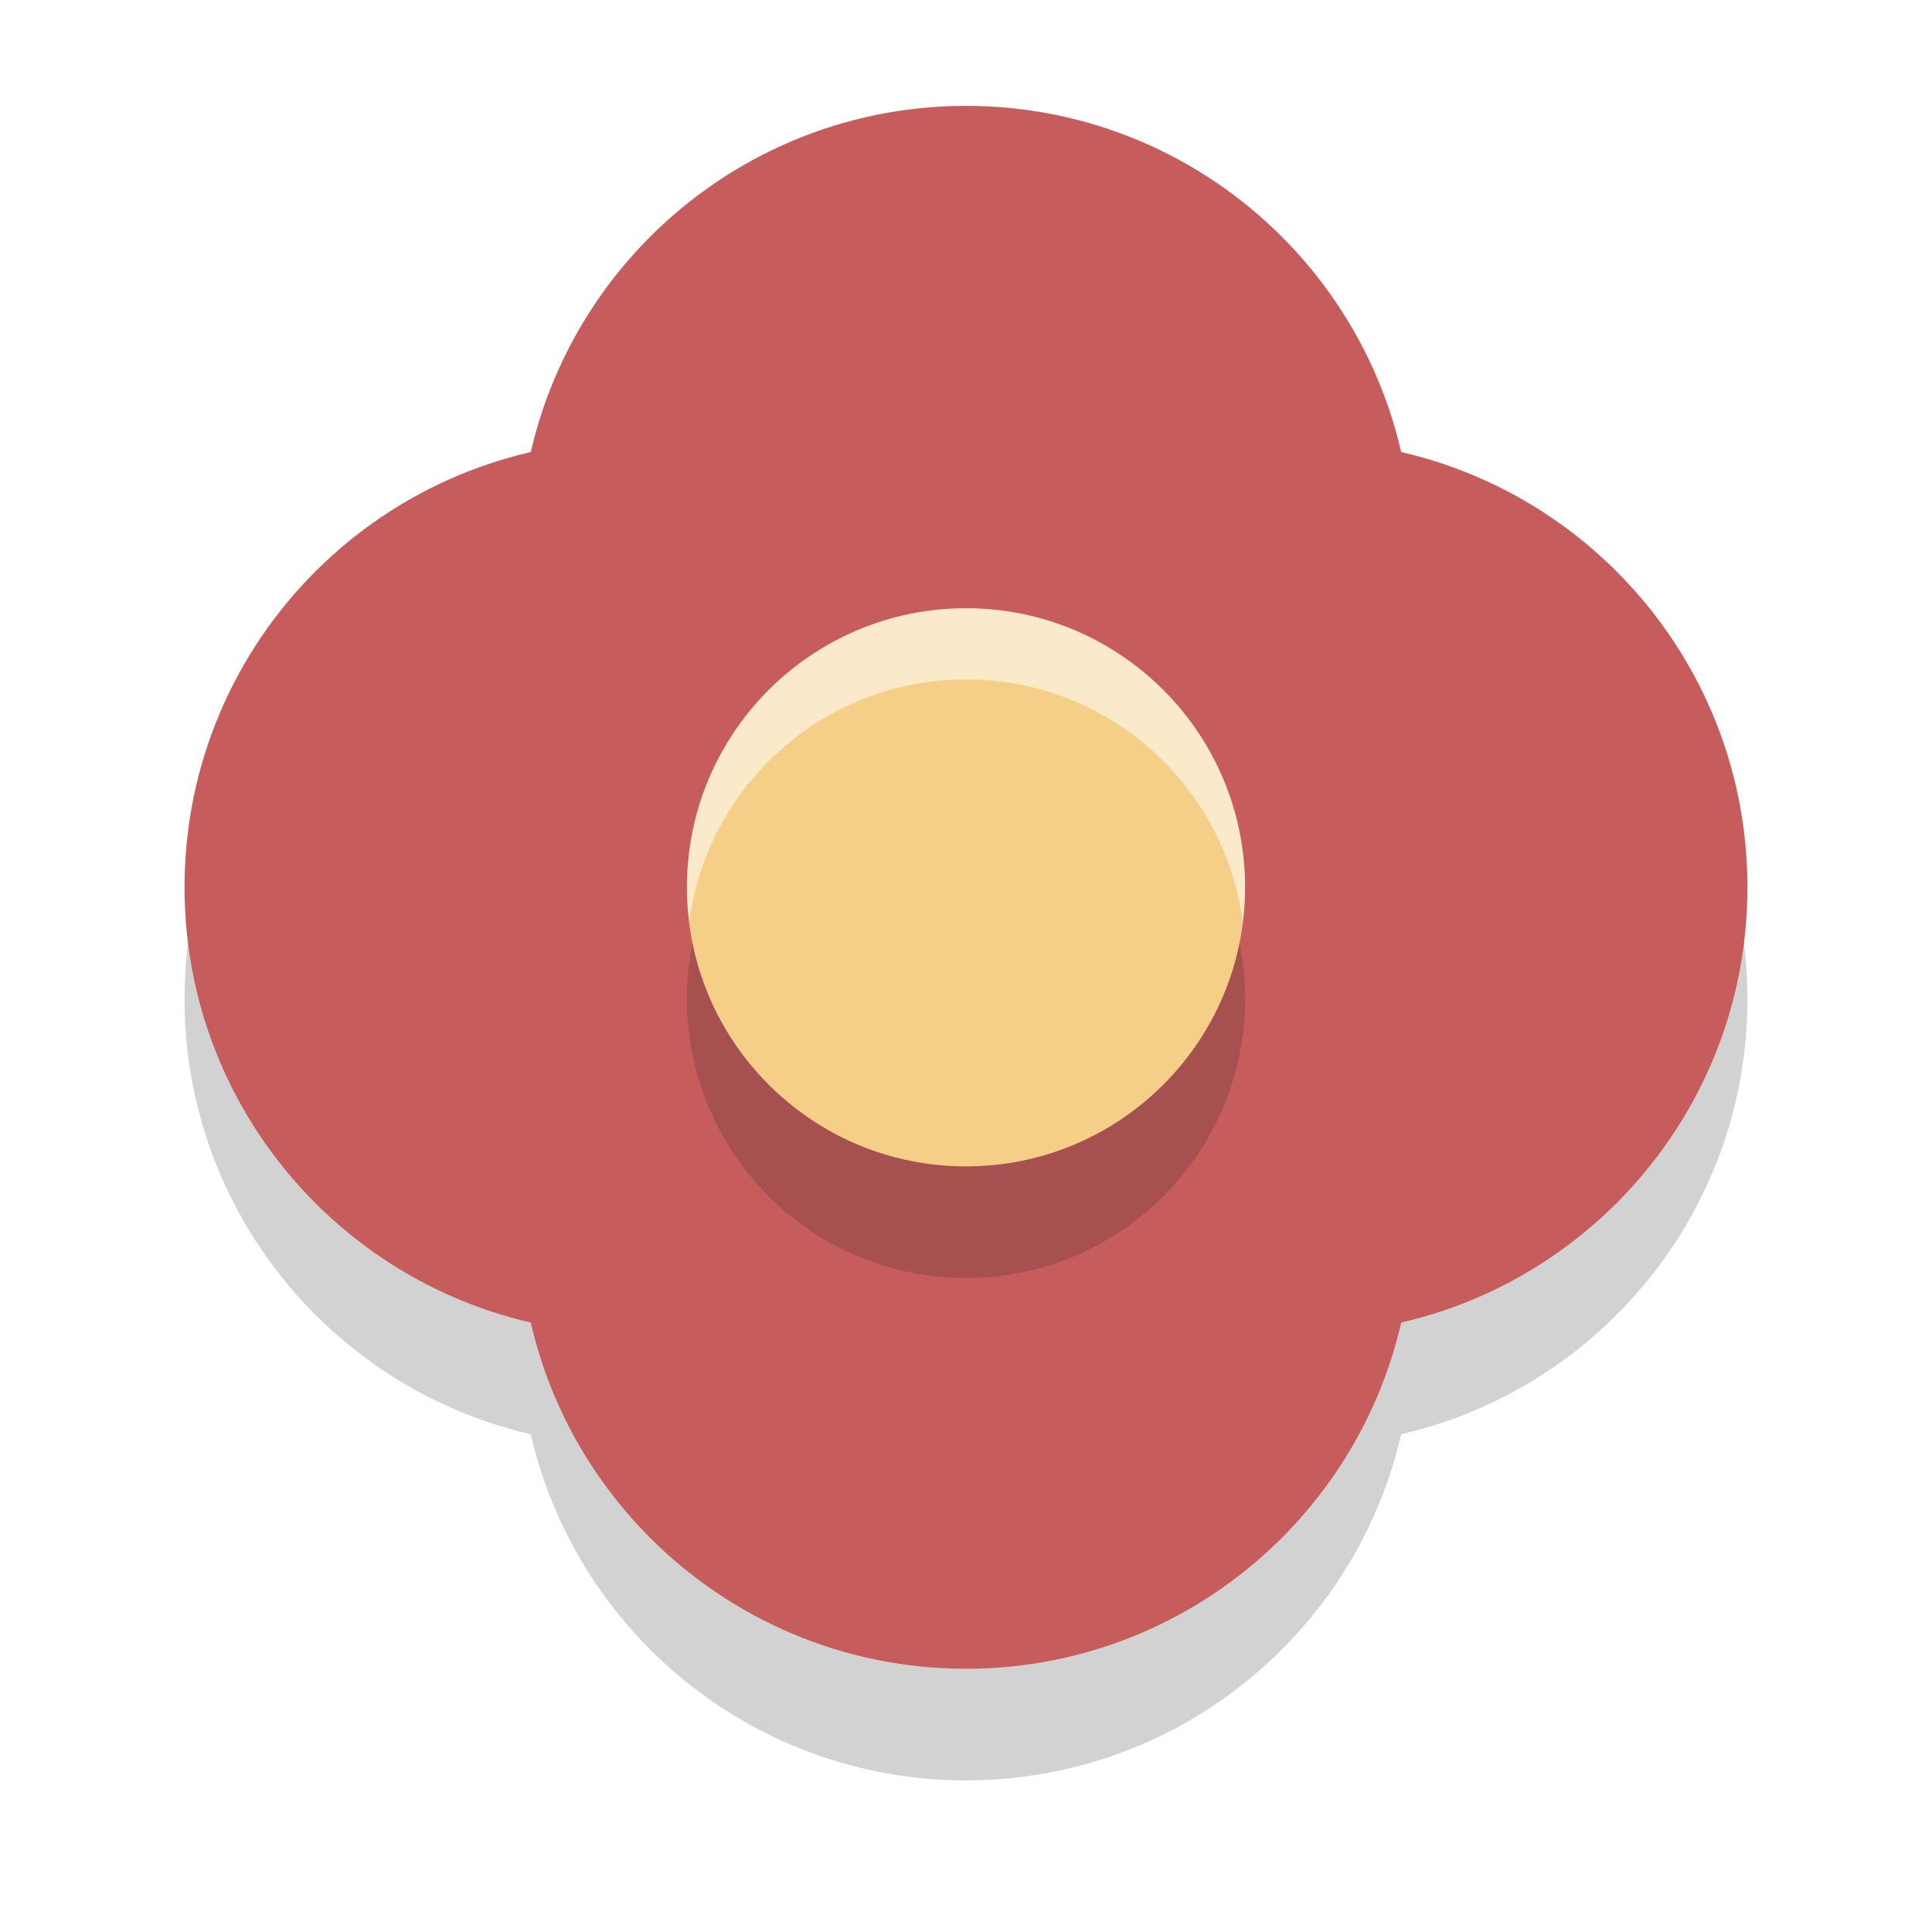
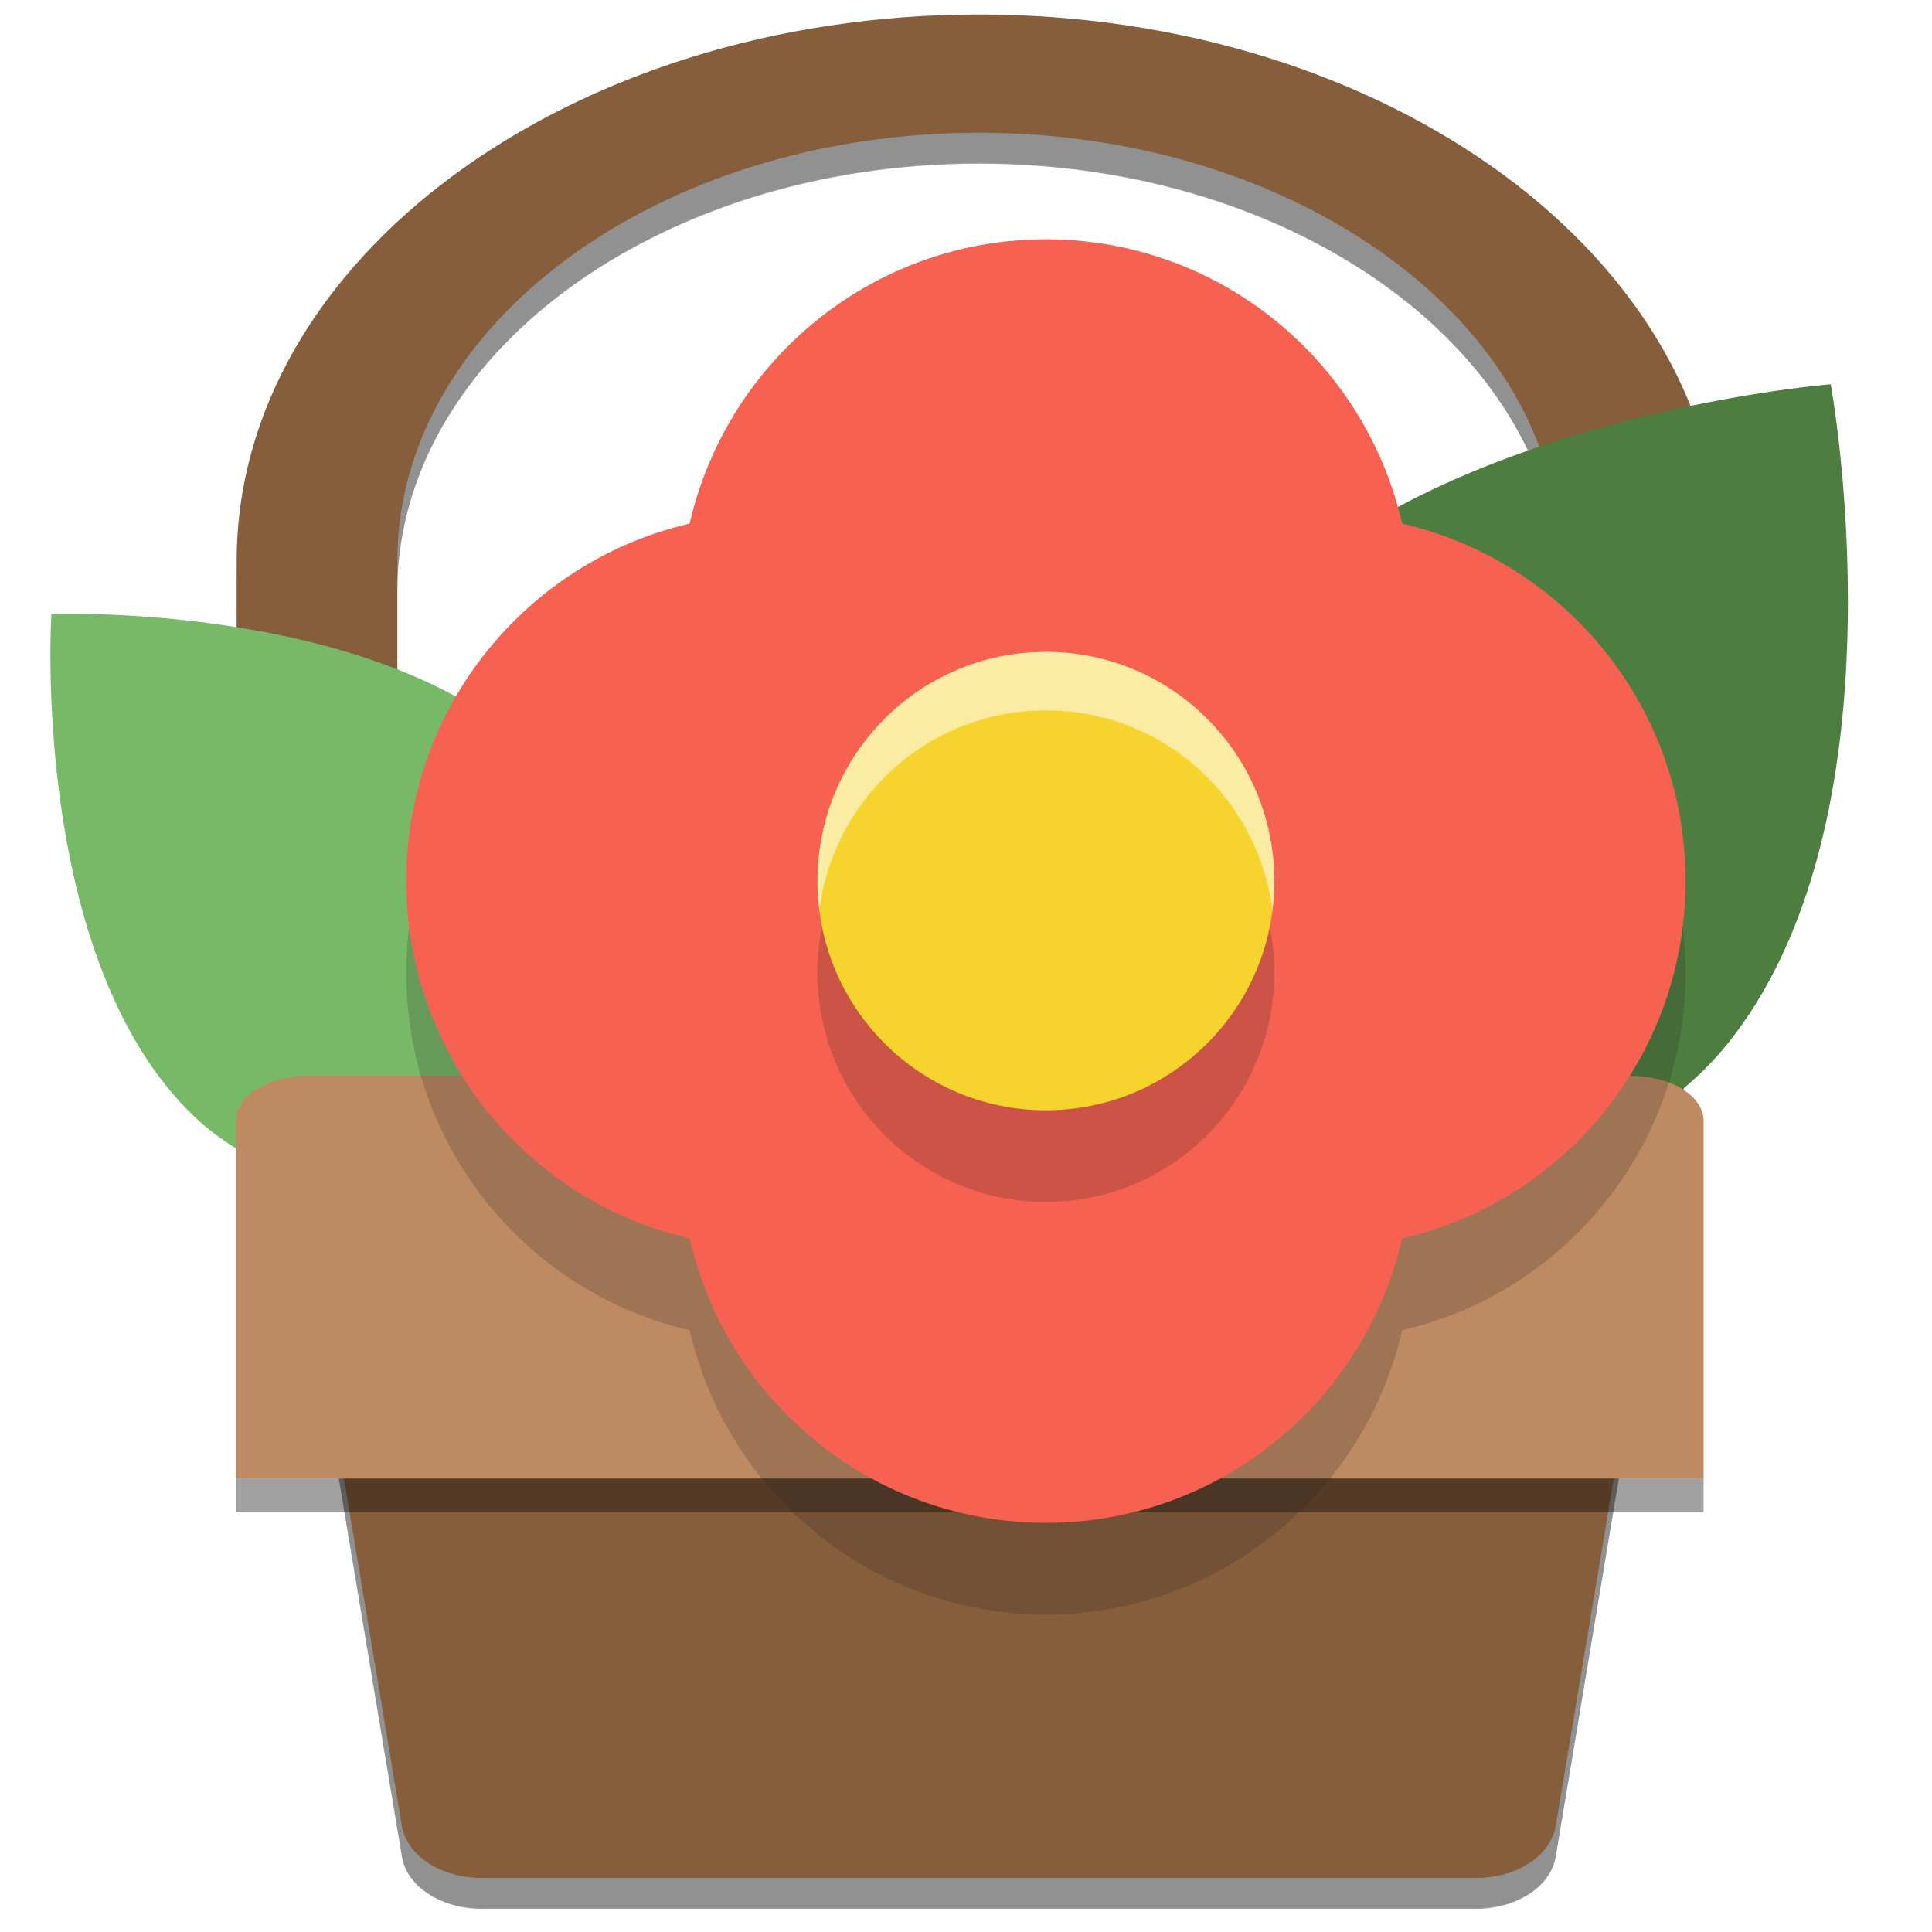
- <svg xmlns="http://www.w3.org/2000/svg" version="1.1" id="Layer_1" viewBox="0 0 64 64" xml:space="preserve">
-   <defs id="defs12">
-     <filter style="color-interpolation-filters:sRGB;" id="filter49" x="0" y="0" width="1" height="1.128">
-       <feFlood result="flood" in="SourceGraphic" flood-opacity="0.561" flood-color="rgb(255,255,255)" id="feFlood48" />
+ <svg xmlns="http://www.w3.org/2000/svg" height="800px" width="800px" version="1.1" id="Layer_1" viewBox="0 0 512 512" xml:space="preserve">
+   <defs id="defs24">
+     <filter style="color-interpolation-filters:sRGB;" id="filter46" x="0" y="0" width="1" height="1.235">
+       <feFlood result="flood" in="SourceGraphic" flood-opacity="0.525" flood-color="rgb(255,255,255)" id="feFlood45" />
+       <feGaussianBlur result="blur" in="SourceGraphic" stdDeviation="0" id="feGaussianBlur45" />
+       <feOffset result="offset" in="blur" dx="0" dy="9.26" id="feOffset45" />
+       <feComposite result="comp1" operator="out" in="flood" in2="offset" id="feComposite45" />
+       <feComposite result="fbSourceGraphic" operator="atop" in="comp1" in2="SourceGraphic" id="feComposite46" />
+       <feColorMatrix result="fbSourceGraphicAlpha" in="fbSourceGraphic" values="0 0 0 -1 0 0 0 0 -1 0 0 0 0 -1 0 0 0 0 1 0" id="feColorMatrix67" />
+       <feFlood id="feFlood67" result="flood" in="fbSourceGraphic" flood-opacity="0.525" flood-color="rgb(0,0,0)" />
+       <feGaussianBlur id="feGaussianBlur67" result="blur" in="fbSourceGraphic" stdDeviation="0" />
+       <feOffset id="feOffset67" result="offset" in="blur" dx="0" dy="5" />
+       <feComposite id="feComposite67" result="comp1" operator="in" in="flood" in2="offset" />
+       <feComposite id="feComposite68" result="comp2" operator="over" in="fbSourceGraphic" in2="comp1" />
+     </filter>
+     <filter style="color-interpolation-filters:sRGB;" id="filter48" x="0" y="0" width="1" height="1.235">
+       <feFlood result="flood" in="SourceGraphic" flood-opacity="0.525" flood-color="rgb(255,255,255)" id="feFlood46" />
+       <feGaussianBlur result="blur" in="SourceGraphic" stdDeviation="0" id="feGaussianBlur46" />
+       <feOffset result="offset" in="blur" dx="0" dy="9.26" id="feOffset46" />
+       <feComposite result="comp1" operator="out" in="flood" in2="offset" id="feComposite47" />
+       <feComposite result="fbSourceGraphic" operator="atop" in="comp1" in2="SourceGraphic" id="feComposite48" />
+       <feColorMatrix result="fbSourceGraphicAlpha" in="fbSourceGraphic" values="0 0 0 -1 0 0 0 0 -1 0 0 0 0 -1 0 0 0 0 1 0" id="feColorMatrix68" />
+       <feFlood id="feFlood68" result="flood" in="fbSourceGraphic" flood-opacity="0.525" flood-color="rgb(0,0,0)" />
+       <feGaussianBlur id="feGaussianBlur68" result="blur" in="fbSourceGraphic" stdDeviation="0" />
+       <feOffset id="feOffset68" result="offset" in="blur" dx="0" dy="5" />
+       <feComposite id="feComposite69" result="comp1" operator="in" in="flood" in2="offset" />
+       <feComposite id="feComposite70" result="comp2" operator="over" in="fbSourceGraphic" in2="comp1" />
+     </filter>
+     <filter style="color-interpolation-filters:sRGB;" id="filter50" x="0" y="0" width="1" height="1.235">
+       <feFlood result="flood" in="SourceGraphic" flood-opacity="0.525" flood-color="rgb(255,255,255)" id="feFlood48" />
      <feGaussianBlur result="blur" in="SourceGraphic" stdDeviation="0" id="feGaussianBlur48" />
-       <feOffset result="offset" in="blur" dx="0" dy="1.275" id="feOffset48" />
-       <feComposite result="comp1" operator="out" in="flood" in2="offset" id="feComposite48" />
-       <feComposite result="comp2" operator="atop" in="comp1" in2="SourceGraphic" id="feComposite49" />
+       <feOffset result="offset" in="blur" dx="0" dy="9.26" id="feOffset48" />
+       <feComposite result="comp1" operator="out" in="flood" in2="offset" id="feComposite49" />
+       <feComposite result="fbSourceGraphic" operator="atop" in="comp1" in2="SourceGraphic" id="feComposite50" />
+       <feColorMatrix result="fbSourceGraphicAlpha" in="fbSourceGraphic" values="0 0 0 -1 0 0 0 0 -1 0 0 0 0 -1 0 0 0 0 1 0" id="feColorMatrix70" />
+       <feFlood id="feFlood70" result="flood" in="fbSourceGraphic" flood-opacity="0.525" flood-color="rgb(0,0,0)" />
+       <feGaussianBlur id="feGaussianBlur70" result="blur" in="fbSourceGraphic" stdDeviation="0" />
+       <feOffset id="feOffset70" result="offset" in="blur" dx="0" dy="5" />
+       <feComposite id="feComposite71" result="comp1" operator="in" in="flood" in2="offset" />
+       <feComposite id="feComposite72" result="comp2" operator="over" in="fbSourceGraphic" in2="comp1" />
+     </filter>
+     <filter style="color-interpolation-filters:sRGB;" id="filter52" x="0" y="0" width="1" height="1.235">
+       <feFlood result="flood" in="SourceGraphic" flood-opacity="0.525" flood-color="rgb(255,255,255)" id="feFlood50" />
+       <feGaussianBlur result="blur" in="SourceGraphic" stdDeviation="0" id="feGaussianBlur50" />
+       <feOffset result="offset" in="blur" dx="0" dy="9.26" id="feOffset50" />
+       <feComposite result="comp1" operator="out" in="flood" in2="offset" id="feComposite51" />
+       <feComposite result="fbSourceGraphic" operator="atop" in="comp1" in2="SourceGraphic" id="feComposite52" />
+       <feColorMatrix result="fbSourceGraphicAlpha" in="fbSourceGraphic" values="0 0 0 -1 0 0 0 0 -1 0 0 0 0 -1 0 0 0 0 1 0" id="feColorMatrix72" />
+       <feFlood id="feFlood72" result="flood" in="fbSourceGraphic" flood-opacity="0.525" flood-color="rgb(0,0,0)" />
+       <feGaussianBlur id="feGaussianBlur72" result="blur" in="fbSourceGraphic" stdDeviation="0" />
+       <feOffset id="feOffset72" result="offset" in="blur" dx="0" dy="5" />
+       <feComposite id="feComposite73" result="comp1" operator="in" in="flood" in2="offset" />
+       <feComposite id="feComposite74" result="comp2" operator="over" in="fbSourceGraphic" in2="comp1" />
+     </filter>
+     <filter style="color-interpolation-filters:sRGB;" id="filter76" x="0" y="0" width="1" height="1.048">
+       <feFlood result="flood" in="SourceGraphic" flood-opacity="0.525" flood-color="rgb(0,0,0)" id="feFlood74" />
+       <feGaussianBlur result="blur" in="SourceGraphic" stdDeviation="0" id="feGaussianBlur74" />
+       <feOffset result="offset" in="blur" dx="0" dy="5" id="feOffset74" />
+       <feComposite result="comp1" operator="in" in="flood" in2="offset" id="feComposite75" />
+       <feComposite result="fbSourceGraphic" operator="over" in="SourceGraphic" in2="comp1" id="feComposite76" />
+       <feColorMatrix result="fbSourceGraphicAlpha" in="fbSourceGraphic" values="0 0 0 -1 0 0 0 0 -1 0 0 0 0 -1 0 0 0 0 1 0" id="feColorMatrix97" />
+       <feFlood id="feFlood97" result="flood" in="fbSourceGraphic" flood-opacity="0.525" flood-color="rgb(215,215,215)" />
+       <feGaussianBlur id="feGaussianBlur97" result="blur" in="fbSourceGraphic" stdDeviation="0" />
+       <feOffset id="feOffset97" result="offset" in="blur" dx="0" dy="5" />
+       <feComposite id="feComposite98" result="comp1" operator="out" in="flood" in2="offset" />
+       <feComposite id="feComposite99" result="comp2" operator="atop" in="comp1" in2="fbSourceGraphic" />
+     </filter>
+     <filter style="color-interpolation-filters:sRGB;" id="filter78" x="0" y="0" width="1" height="1.048">
+       <feFlood result="flood" in="SourceGraphic" flood-opacity="0.525" flood-color="rgb(0,0,0)" id="feFlood76" />
+       <feGaussianBlur result="blur" in="SourceGraphic" stdDeviation="0" id="feGaussianBlur76" />
+       <feOffset result="offset" in="blur" dx="0" dy="5" id="feOffset76" />
+       <feComposite result="comp1" operator="in" in="flood" in2="offset" id="feComposite77" />
+       <feComposite result="fbSourceGraphic" operator="over" in="SourceGraphic" in2="comp1" id="feComposite78" />
+       <feColorMatrix result="fbSourceGraphicAlpha" in="fbSourceGraphic" values="0 0 0 -1 0 0 0 0 -1 0 0 0 0 -1 0 0 0 0 1 0" id="feColorMatrix99" />
+       <feFlood id="feFlood99" result="flood" in="fbSourceGraphic" flood-opacity="0.525" flood-color="rgb(215,215,215)" />
+       <feGaussianBlur id="feGaussianBlur99" result="blur" in="fbSourceGraphic" stdDeviation="0" />
+       <feOffset id="feOffset99" result="offset" in="blur" dx="0" dy="5" />
+       <feComposite id="feComposite100" result="comp1" operator="out" in="flood" in2="offset" />
+       <feComposite id="feComposite101" result="comp2" operator="atop" in="comp1" in2="fbSourceGraphic" />
+     </filter>
+     <filter style="color-interpolation-filters:sRGB;" id="filter80" x="0" y="0" width="1" height="1.048">
+       <feFlood result="flood" in="SourceGraphic" flood-opacity="0.525" flood-color="rgb(0,0,0)" id="feFlood78" />
+       <feGaussianBlur result="blur" in="SourceGraphic" stdDeviation="0" id="feGaussianBlur78" />
+       <feOffset result="offset" in="blur" dx="0" dy="5" id="feOffset78" />
+       <feComposite result="comp1" operator="in" in="flood" in2="offset" id="feComposite79" />
+       <feComposite result="fbSourceGraphic" operator="over" in="SourceGraphic" in2="comp1" id="feComposite80" />
+       <feColorMatrix result="fbSourceGraphicAlpha" in="fbSourceGraphic" values="0 0 0 -1 0 0 0 0 -1 0 0 0 0 -1 0 0 0 0 1 0" id="feColorMatrix101" />
+       <feFlood id="feFlood101" result="flood" in="fbSourceGraphic" flood-opacity="0.525" flood-color="rgb(215,215,215)" />
+       <feGaussianBlur id="feGaussianBlur101" result="blur" in="fbSourceGraphic" stdDeviation="0" />
+       <feOffset id="feOffset101" result="offset" in="blur" dx="0" dy="5" />
+       <feComposite id="feComposite102" result="comp1" operator="out" in="flood" in2="offset" />
+       <feComposite id="feComposite103" result="comp2" operator="atop" in="comp1" in2="fbSourceGraphic" />
+     </filter>
+     <filter style="color-interpolation-filters:sRGB;" id="filter97" x="0" y="0" width="1" height="1.024">
+       <feFlood result="flood" in="SourceGraphic" flood-opacity="0.525" flood-color="rgb(215,215,215)" id="feFlood96" />
+       <feGaussianBlur result="blur" in="SourceGraphic" stdDeviation="0" id="feGaussianBlur96" />
+       <feOffset result="offset" in="blur" dx="0" dy="5" id="feOffset96" />
+       <feComposite result="comp1" operator="out" in="flood" in2="offset" id="feComposite96" />
+       <feComposite result="comp2" operator="atop" in="comp1" in2="SourceGraphic" id="feComposite97" />
+     </filter>
+     <filter style="color-interpolation-filters:sRGB;" id="filter115" x="0" y="0" width="1" height="1.037">
+       <feFlood result="flood" in="SourceGraphic" flood-opacity="0.263" flood-color="rgb(253,255,176)" id="feFlood114" />
+       <feGaussianBlur result="blur" in="SourceGraphic" stdDeviation="0" id="feGaussianBlur114" />
+       <feOffset result="offset" in="blur" dx="0" dy="10.529" id="feOffset114" />
+       <feComposite result="comp1" operator="out" in="flood" in2="offset" id="feComposite114" />
+       <feComposite result="fbSourceGraphic" operator="atop" in="comp1" in2="SourceGraphic" id="feComposite115" />
+       <feColorMatrix result="fbSourceGraphicAlpha" in="fbSourceGraphic" values="0 0 0 -1 0 0 0 0 -1 0 0 0 0 -1 0 0 0 0 1 0" id="feColorMatrix122" />
+       <feFlood id="feFlood122" result="flood" in="fbSourceGraphic" flood-opacity="0.369" flood-color="rgb(0,0,0)" />
+       <feGaussianBlur id="feGaussianBlur122" result="blur" in="fbSourceGraphic" stdDeviation="0" />
+       <feOffset id="feOffset122" result="offset" in="blur" dx="0" dy="8.519" />
+       <feComposite id="feComposite122" result="comp1" operator="in" in="flood" in2="offset" />
+       <feComposite id="feComposite123" result="comp2" operator="over" in="fbSourceGraphic" in2="comp1" />
+     </filter>
+     <filter style="color-interpolation-filters:sRGB" id="filter115-9" x="0" y="0" width="1" height="1.13">
+       <feFlood result="flood" in="SourceGraphic" flood-opacity="0.263" flood-color="rgb(253,255,176)" id="feFlood114-2" />
+       <feGaussianBlur result="blur" in="SourceGraphic" stdDeviation="0" id="feGaussianBlur114-0" />
+       <feOffset result="offset" in="blur" dx="0" dy="10.529" id="feOffset114-2" />
+       <feComposite result="comp1" operator="out" in="flood" in2="offset" id="feComposite114-3" />
+       <feComposite result="fbSourceGraphic" operator="atop" in="comp1" in2="SourceGraphic" id="feComposite115-7" />
+       <feColorMatrix result="fbSourceGraphicAlpha" in="fbSourceGraphic" values="0 0 0 -1 0 0 0 0 -1 0 0 0 0 -1 0 0 0 0 1 0" id="feColorMatrix122-5" />
+       <feFlood id="feFlood122-9" result="flood" in="fbSourceGraphic" flood-opacity="0.369" flood-color="rgb(0,0,0)" />
+       <feGaussianBlur id="feGaussianBlur122-2" result="blur" in="fbSourceGraphic" stdDeviation="0" />
+       <feOffset id="feOffset122-2" result="offset" in="blur" dx="0" dy="8.519" />
+       <feComposite id="feComposite122-8" result="comp1" operator="in" in="flood" in2="offset" />
+       <feComposite id="feComposite123-9" result="comp2" operator="over" in="fbSourceGraphic" in2="comp1" />
+     </filter>
+     <filter style="color-interpolation-filters:sRGB;" id="filter127" x="0" y="0" width="1" height="1.017">
+       <feFlood result="flood" in="SourceGraphic" flood-opacity="0.369" flood-color="rgb(255,255,255)" id="feFlood126" />
+       <feGaussianBlur result="blur" in="SourceGraphic" stdDeviation="0" id="feGaussianBlur126" />
+       <feOffset result="offset" in="blur" dx="0" dy="8.519" id="feOffset126" />
+       <feComposite result="comp1" operator="out" in="flood" in2="offset" id="feComposite126" />
+       <feComposite result="comp2" operator="atop" in="comp1" in2="SourceGraphic" id="feComposite127" />
+     </filter>
+     <filter style="color-interpolation-filters:sRGB;" id="filter129" x="0" y="0" width="1" height="1.063">
+       <feFlood result="flood" in="SourceGraphic" flood-opacity="0.369" flood-color="rgb(255,255,255)" id="feFlood127" />
+       <feGaussianBlur result="blur" in="SourceGraphic" stdDeviation="0" id="feGaussianBlur127" />
+       <feOffset result="offset" in="blur" dx="0" dy="8.519" id="feOffset127" />
+       <feComposite result="comp1" operator="out" in="flood" in2="offset" id="feComposite128" />
+       <feComposite result="comp2" operator="atop" in="comp1" in2="SourceGraphic" id="feComposite129" />
+     </filter>
+     <filter style="color-interpolation-filters:sRGB" id="filter129-9" x="0" y="0" width="1" height="1.072">
+       <feFlood result="flood" in="SourceGraphic" flood-opacity="0.369" flood-color="rgb(255,255,255)" id="feFlood127-3" />
+       <feGaussianBlur result="blur" in="SourceGraphic" stdDeviation="0" id="feGaussianBlur127-1" />
+       <feOffset result="offset" in="blur" dx="0" dy="8.519" id="feOffset127-9" />
+       <feComposite result="comp1" operator="out" in="flood" in2="offset" id="feComposite128-4" />
+       <feComposite result="comp2" operator="atop" in="comp1" in2="SourceGraphic" id="feComposite129-7" />
+     </filter>
+     <filter style="color-interpolation-filters:sRGB;" id="filter328" x="0" y="0" width="1" height="1.291">
+       <feFlood result="flood" in="SourceGraphic" flood-opacity="0.698" flood-color="rgb(255,255,255)" id="feFlood327" />
+       <feGaussianBlur result="blur" in="SourceGraphic" stdDeviation="0" id="feGaussianBlur327" />
+       <feOffset result="offset" in="blur" dx="-0" dy="8.819" id="feOffset327" />
+       <feComposite result="comp1" operator="out" in="flood" in2="offset" id="feComposite327" />
+       <feComposite result="fbSourceGraphic" operator="atop" in="comp1" in2="SourceGraphic" id="feComposite328" />
+       <feColorMatrix result="fbSourceGraphicAlpha" in="fbSourceGraphic" values="0 0 0 -1 0 0 0 0 -1 0 0 0 0 -1 0 0 0 0 1 0" id="feColorMatrix385" />
+       <feFlood id="feFlood385" result="flood" in="fbSourceGraphic" flood-opacity="0.239" flood-color="rgb(0,0,0)" />
+       <feGaussianBlur id="feGaussianBlur385" result="blur" in="fbSourceGraphic" stdDeviation="0" />
+       <feOffset id="feOffset385" result="offset" in="blur" dx="-0" dy="8.819" />
+       <feComposite id="feComposite385" result="comp1" operator="in" in="flood" in2="offset" />
+       <feComposite id="feComposite386" result="comp2" operator="over" in="fbSourceGraphic" in2="comp1" />
+     </filter>
+     <filter style="color-interpolation-filters:sRGB;" id="filter330" x="0" y="0" width="1" height="1.049">
+       <feFlood result="flood" in="SourceGraphic" flood-opacity="0.698" flood-color="rgb(255,255,255)" id="feFlood328" />
+       <feGaussianBlur result="blur" in="SourceGraphic" stdDeviation="0" id="feGaussianBlur328" />
+       <feOffset result="offset" in="blur" dx="-0" dy="8.819" id="feOffset328" />
+       <feComposite result="comp1" operator="out" in="flood" in2="offset" id="feComposite329" />
+       <feComposite result="comp2" operator="atop" in="comp1" in2="SourceGraphic" id="feComposite330" />
+     </filter>
+     <filter style="color-interpolation-filters:sRGB;" id="filter332" x="0" y="0" width="1" height="1.075">
+       <feFlood result="flood" in="SourceGraphic" flood-opacity="0.698" flood-color="rgb(255,255,255)" id="feFlood330" />
+       <feGaussianBlur result="blur" in="SourceGraphic" stdDeviation="0" id="feGaussianBlur330" />
+       <feOffset result="offset" in="blur" dx="-0" dy="8.819" id="feOffset330" />
+       <feComposite result="comp1" operator="out" in="flood" in2="offset" id="feComposite331" />
+       <feComposite result="comp2" operator="atop" in="comp1" in2="SourceGraphic" id="feComposite332" />
+     </filter>
+     <filter style="color-interpolation-filters:sRGB;" id="filter334" x="0" y="0" width="1" height="1.049">
+       <feFlood result="flood" in="SourceGraphic" flood-opacity="0.698" flood-color="rgb(255,255,255)" id="feFlood332" />
+       <feGaussianBlur result="blur" in="SourceGraphic" stdDeviation="0" id="feGaussianBlur332" />
+       <feOffset result="offset" in="blur" dx="-0" dy="8.819" id="feOffset332" />
+       <feComposite result="comp1" operator="out" in="flood" in2="offset" id="feComposite333" />
+       <feComposite result="comp2" operator="atop" in="comp1" in2="SourceGraphic" id="feComposite334" />
+     </filter>
+     <filter style="color-interpolation-filters:sRGB;" id="filter336" x="0" y="0" width="1" height="1.291">
+       <feFlood result="flood" in="SourceGraphic" flood-opacity="0.698" flood-color="rgb(255,255,255)" id="feFlood334" />
+       <feGaussianBlur result="blur" in="SourceGraphic" stdDeviation="0" id="feGaussianBlur334" />
+       <feOffset result="offset" in="blur" dx="-0" dy="8.819" id="feOffset334" />
+       <feComposite result="comp1" operator="out" in="flood" in2="offset" id="feComposite335" />
+       <feComposite result="fbSourceGraphic" operator="atop" in="comp1" in2="SourceGraphic" id="feComposite336" />
+       <feColorMatrix result="fbSourceGraphicAlpha" in="fbSourceGraphic" values="0 0 0 -1 0 0 0 0 -1 0 0 0 0 -1 0 0 0 0 1 0" id="feColorMatrix386" />
+       <feFlood id="feFlood386" result="flood" in="fbSourceGraphic" flood-opacity="0.239" flood-color="rgb(0,0,0)" />
+       <feGaussianBlur id="feGaussianBlur386" result="blur" in="fbSourceGraphic" stdDeviation="0" />
+       <feOffset id="feOffset386" result="offset" in="blur" dx="-0" dy="8.819" />
+       <feComposite id="feComposite387" result="comp1" operator="in" in="flood" in2="offset" />
+       <feComposite id="feComposite388" result="comp2" operator="over" in="fbSourceGraphic" in2="comp1" />
+     </filter>
+     <filter style="color-interpolation-filters:sRGB;" id="filter338" x="0" y="0" width="1" height="1.05">
+       <feFlood result="flood" in="SourceGraphic" flood-opacity="0.698" flood-color="rgb(255,255,255)" id="feFlood336" />
+       <feGaussianBlur result="blur" in="SourceGraphic" stdDeviation="0" id="feGaussianBlur336" />
+       <feOffset result="offset" in="blur" dx="-0" dy="8.819" id="feOffset336" />
+       <feComposite result="comp1" operator="out" in="flood" in2="offset" id="feComposite337" />
+       <feComposite result="comp2" operator="atop" in="comp1" in2="SourceGraphic" id="feComposite338" />
+     </filter>
+     <filter style="color-interpolation-filters:sRGB;" id="filter340" x="0" y="0" width="1" height="1.291">
+       <feFlood result="flood" in="SourceGraphic" flood-opacity="0.698" flood-color="rgb(255,255,255)" id="feFlood338" />
+       <feGaussianBlur result="blur" in="SourceGraphic" stdDeviation="0" id="feGaussianBlur338" />
+       <feOffset result="offset" in="blur" dx="-0" dy="8.819" id="feOffset338" />
+       <feComposite result="comp1" operator="out" in="flood" in2="offset" id="feComposite339" />
+       <feComposite result="fbSourceGraphic" operator="atop" in="comp1" in2="SourceGraphic" id="feComposite340" />
+       <feColorMatrix result="fbSourceGraphicAlpha" in="fbSourceGraphic" values="0 0 0 -1 0 0 0 0 -1 0 0 0 0 -1 0 0 0 0 1 0" id="feColorMatrix388" />
+       <feFlood id="feFlood388" result="flood" in="fbSourceGraphic" flood-opacity="0.239" flood-color="rgb(0,0,0)" />
+       <feGaussianBlur id="feGaussianBlur388" result="blur" in="fbSourceGraphic" stdDeviation="0" />
+       <feOffset id="feOffset388" result="offset" in="blur" dx="-0" dy="8.819" />
+       <feComposite id="feComposite389" result="comp1" operator="in" in="flood" in2="offset" />
+       <feComposite id="feComposite390" result="comp2" operator="over" in="fbSourceGraphic" in2="comp1" />
+     </filter>
+     <filter style="color-interpolation-filters:sRGB;" id="filter342" x="0" y="0" width="1" height="1.06">
+       <feFlood result="flood" in="SourceGraphic" flood-opacity="0.698" flood-color="rgb(255,255,255)" id="feFlood340" />
+       <feGaussianBlur result="blur" in="SourceGraphic" stdDeviation="0" id="feGaussianBlur340" />
+       <feOffset result="offset" in="blur" dx="-0" dy="8.819" id="feOffset340" />
+       <feComposite result="comp1" operator="out" in="flood" in2="offset" id="feComposite341" />
+       <feComposite result="comp2" operator="atop" in="comp1" in2="SourceGraphic" id="feComposite342" />
+     </filter>
+     <filter style="color-interpolation-filters:sRGB;" id="filter344" x="0" y="0" width="1" height="1.017">
+       <feFlood result="flood" in="SourceGraphic" flood-opacity="0.698" flood-color="rgb(255,255,255)" id="feFlood342" />
+       <feGaussianBlur result="blur" in="SourceGraphic" stdDeviation="0" id="feGaussianBlur342" />
+       <feOffset result="offset" in="blur" dx="-0" dy="8.819" id="feOffset342" />
+       <feComposite result="comp1" operator="out" in="flood" in2="offset" id="feComposite343" />
+       <feComposite result="comp2" operator="atop" in="comp1" in2="SourceGraphic" id="feComposite344" />
+     </filter>
+     <filter style="color-interpolation-filters:sRGB;" id="filter21" x="0" y="0" width="1" height="1.037">
+       <feFlood result="flood" in="SourceGraphic" flood-opacity="0.408" flood-color="rgb(0,0,0)" id="feFlood20" />
+       <feGaussianBlur result="blur" in="SourceGraphic" stdDeviation="0" id="feGaussianBlur20" />
+       <feOffset result="offset" in="blur" dx="0" dy="8" id="feOffset20" />
+       <feComposite result="comp1" operator="in" in="flood" in2="offset" id="feComposite20" />
+       <feComposite result="fbSourceGraphic" operator="over" in="SourceGraphic" in2="comp1" id="feComposite21" />
+       <feColorMatrix result="fbSourceGraphicAlpha" in="fbSourceGraphic" values="0 0 0 -1 0 0 0 0 -1 0 0 0 0 -1 0 0 0 0 1 0" id="feColorMatrix7" />
+       <feFlood id="feFlood7" result="flood" in="fbSourceGraphic" flood-opacity="0.431" flood-color="rgb(255,255,255)" />
+       <feGaussianBlur id="feGaussianBlur7" result="blur" in="fbSourceGraphic" stdDeviation="0" />
+       <feOffset id="feOffset7" result="offset" in="blur" dx="0" dy="7" />
+       <feComposite id="feComposite7" result="comp1" operator="out" in="flood" in2="offset" />
+       <feComposite id="feComposite8" result="comp2" operator="atop" in="comp1" in2="fbSourceGraphic" />
+     </filter>
+     <filter style="color-interpolation-filters:sRGB;" id="filter33" x="0" y="0" width="1" height="1.061">
+       <feFlood result="flood" in="SourceGraphic" flood-opacity="0.612" flood-color="rgb(249,249,249)" id="feFlood32" />
+       <feGaussianBlur result="blur" in="SourceGraphic" stdDeviation="0" id="feGaussianBlur32" />
+       <feOffset result="offset" in="blur" dx="0" dy="8" id="feOffset32" />
+       <feComposite result="comp1" operator="out" in="flood" in2="offset" id="feComposite32" />
+       <feComposite result="comp2" operator="atop" in="comp1" in2="SourceGraphic" id="feComposite33" />
+     </filter>
+     <filter style="color-interpolation-filters:sRGB;" id="filter35" x="0" y="0" width="1" height="1.049">
+       <feFlood result="flood" in="SourceGraphic" flood-opacity="0.612" flood-color="rgb(249,249,249)" id="feFlood33" />
+       <feGaussianBlur result="blur" in="SourceGraphic" stdDeviation="0" id="feGaussianBlur33" />
+       <feOffset result="offset" in="blur" dx="0" dy="8" id="feOffset33" />
+       <feComposite result="comp1" operator="out" in="flood" in2="offset" id="feComposite34" />
+       <feComposite result="comp2" operator="atop" in="comp1" in2="SourceGraphic" id="feComposite35" />
+     </filter>
+     <filter style="color-interpolation-filters:sRGB;" id="filter37" x="0" y="0" width="1" height="1.251">
+       <feFlood result="flood" in="SourceGraphic" flood-opacity="0.612" flood-color="rgb(249,249,249)" id="feFlood35" />
+       <feGaussianBlur result="blur" in="SourceGraphic" stdDeviation="0" id="feGaussianBlur35" />
+       <feOffset result="offset" in="blur" dx="0" dy="8" id="feOffset35" />
+       <feComposite result="comp1" operator="out" in="flood" in2="offset" id="feComposite36" />
+       <feComposite result="fbSourceGraphic" operator="atop" in="comp1" in2="SourceGraphic" id="feComposite37" />
+       <feColorMatrix result="fbSourceGraphicAlpha" in="fbSourceGraphic" values="0 0 0 -1 0 0 0 0 -1 0 0 0 0 -1 0 0 0 0 1 0" id="feColorMatrix65" />
+       <feFlood id="feFlood65" result="flood" in="fbSourceGraphic" flood-opacity="0.204" flood-color="rgb(0,0,0)" />
+       <feGaussianBlur id="feGaussianBlur65" result="blur" in="fbSourceGraphic" stdDeviation="0" />
+       <feOffset id="feOffset65" result="offset" in="blur" dx="0" dy="8" />
+       <feComposite id="feComposite65" result="comp1" operator="in" in="flood" in2="offset" />
+       <feComposite id="feComposite66" result="comp2" operator="over" in="fbSourceGraphic" in2="comp1" />
+     </filter>
+     <filter style="color-interpolation-filters:sRGB;" id="filter39" x="0" y="0" width="1" height="1.243">
+       <feFlood result="flood" in="SourceGraphic" flood-opacity="0.612" flood-color="rgb(249,249,249)" id="feFlood37" />
+       <feGaussianBlur result="blur" in="SourceGraphic" stdDeviation="0" id="feGaussianBlur37" />
+       <feOffset result="offset" in="blur" dx="0" dy="8" id="feOffset37" />
+       <feComposite result="comp1" operator="out" in="flood" in2="offset" id="feComposite38" />
+       <feComposite result="fbSourceGraphic" operator="atop" in="comp1" in2="SourceGraphic" id="feComposite39" />
+       <feColorMatrix result="fbSourceGraphicAlpha" in="fbSourceGraphic" values="0 0 0 -1 0 0 0 0 -1 0 0 0 0 -1 0 0 0 0 1 0" id="feColorMatrix66" />
+       <feFlood id="feFlood66" result="flood" in="fbSourceGraphic" flood-opacity="0.204" flood-color="rgb(0,0,0)" />
+       <feGaussianBlur id="feGaussianBlur66" result="blur" in="fbSourceGraphic" stdDeviation="0" />
+       <feOffset id="feOffset66" result="offset" in="blur" dx="0" dy="8" />
+       <feComposite id="feComposite81" result="comp1" operator="in" in="flood" in2="offset" />
+       <feComposite id="feComposite82" result="comp2" operator="over" in="fbSourceGraphic" in2="comp1" />
+     </filter>
+     <filter style="color-interpolation-filters:sRGB;" id="filter41" x="0" y="0" width="1" height="1.255">
+       <feFlood result="flood" in="SourceGraphic" flood-opacity="0.612" flood-color="rgb(249,249,249)" id="feFlood39" />
+       <feGaussianBlur result="blur" in="SourceGraphic" stdDeviation="0" id="feGaussianBlur39" />
+       <feOffset result="offset" in="blur" dx="0" dy="8" id="feOffset39" />
+       <feComposite result="comp1" operator="out" in="flood" in2="offset" id="feComposite40" />
+       <feComposite result="fbSourceGraphic" operator="atop" in="comp1" in2="SourceGraphic" id="feComposite41" />
+       <feColorMatrix result="fbSourceGraphicAlpha" in="fbSourceGraphic" values="0 0 0 -1 0 0 0 0 -1 0 0 0 0 -1 0 0 0 0 1 0" id="feColorMatrix82" />
+       <feFlood id="feFlood82" result="flood" in="fbSourceGraphic" flood-opacity="0.204" flood-color="rgb(0,0,0)" />
+       <feGaussianBlur id="feGaussianBlur82" result="blur" in="fbSourceGraphic" stdDeviation="0" />
+       <feOffset id="feOffset82" result="offset" in="blur" dx="0" dy="8" />
+       <feComposite id="feComposite83" result="comp1" operator="in" in="flood" in2="offset" />
+       <feComposite id="feComposite84" result="comp2" operator="over" in="fbSourceGraphic" in2="comp1" />
+     </filter>
+     <filter style="color-interpolation-filters:sRGB;" id="filter86" x="0" y="0" width="1" height="1.045">
+       <feFlood result="flood" in="SourceGraphic" flood-opacity="0.204" flood-color="rgb(0,0,0)" id="feFlood84" />
+       <feGaussianBlur result="blur" in="SourceGraphic" stdDeviation="0" id="feGaussianBlur84" />
+       <feOffset result="offset" in="blur" dx="0" dy="8" id="feOffset84" />
+       <feComposite result="comp1" operator="in" in="flood" in2="offset" id="feComposite85" />
+       <feComposite result="comp2" operator="over" in="SourceGraphic" in2="comp1" id="feComposite86" />
+     </filter>
+     <filter style="color-interpolation-filters:sRGB" id="filter49" x="0" y="0" width="1" height="1.128">
+       <feFlood result="flood" in="SourceGraphic" flood-opacity="0.561" flood-color="rgb(255,255,255)" id="feFlood48-3" />
+       <feGaussianBlur result="blur" in="SourceGraphic" stdDeviation="0" id="feGaussianBlur48-6" />
+       <feOffset result="offset" in="blur" dx="0" dy="1.275" id="feOffset48-7" />
+       <feComposite result="comp1" operator="out" in="flood" in2="offset" id="feComposite48-5" />
+       <feComposite result="comp2" operator="atop" in="comp1" in2="SourceGraphic" id="feComposite49-3" />
+     </filter>
+     <filter style="color-interpolation-filters:sRGB;" id="filter22" x="0" y="0" width="1.019" height="1.095">
+       <feFlood result="flood" in="SourceGraphic" flood-opacity="0.431" flood-color="rgb(255,255,255)" id="feFlood19" />
+       <feGaussianBlur result="blur" in="SourceGraphic" stdDeviation="0" id="feGaussianBlur19" />
+       <feOffset result="offset" in="blur" dx="0" dy="7" id="feOffset19" />
+       <feComposite result="comp1" operator="out" in="flood" in2="offset" id="feComposite19" />
+       <feComposite result="fbSourceGraphic" operator="atop" in="comp1" in2="SourceGraphic" id="feComposite22" />
+       <feColorMatrix result="fbSourceGraphicAlpha" in="fbSourceGraphic" values="0 0 0 -1 0 0 0 0 -1 0 0 0 0 -1 0 0 0 0 1 0" id="feColorMatrix58" />
+       <feFlood id="feFlood58" result="flood" in="fbSourceGraphic" flood-opacity="0.431" flood-color="rgb(0,0,0)" />
+       <feGaussianBlur id="feGaussianBlur58" result="blur" in="fbSourceGraphic" stdDeviation="0" />
+       <feOffset id="feOffset58" result="offset" in="blur" dx="3.422" dy="12.6" />
+       <feComposite id="feComposite58" result="comp1" operator="in" in="flood" in2="offset" />
+       <feComposite id="feComposite59" result="comp2" operator="over" in="fbSourceGraphic" in2="comp1" />
+     </filter>
+     <filter style="color-interpolation-filters:sRGB;" id="filter24" x="0" y="0" width="1.023" height="1.13">
+       <feFlood result="flood" in="SourceGraphic" flood-opacity="0.431" flood-color="rgb(255,255,255)" id="feFlood22" />
+       <feGaussianBlur result="blur" in="SourceGraphic" stdDeviation="0" id="feGaussianBlur22" />
+       <feOffset result="offset" in="blur" dx="0" dy="7" id="feOffset22" />
+       <feComposite result="comp1" operator="out" in="flood" in2="offset" id="feComposite23" />
+       <feComposite result="fbSourceGraphic" operator="atop" in="comp1" in2="SourceGraphic" id="feComposite24" />
+       <feColorMatrix result="fbSourceGraphicAlpha" in="fbSourceGraphic" values="0 0 0 -1 0 0 0 0 -1 0 0 0 0 -1 0 0 0 0 1 0" id="feColorMatrix59" />
+       <feFlood id="feFlood59" result="flood" in="fbSourceGraphic" flood-opacity="0.431" flood-color="rgb(0,0,0)" />
+       <feGaussianBlur id="feGaussianBlur59" result="blur" in="fbSourceGraphic" stdDeviation="0" />
+       <feOffset id="feOffset59" result="offset" in="blur" dx="3.422" dy="12.6" />
+       <feComposite id="feComposite60" result="comp1" operator="in" in="flood" in2="offset" />
+       <feComposite id="feComposite61" result="comp2" operator="over" in="fbSourceGraphic" in2="comp1" />
+     </filter>
+     <filter style="color-interpolation-filters:sRGB;" id="filter9" x="0" y="0" width="1" height="1.017">
+       <feFlood result="flood" in="SourceGraphic" flood-opacity="0.431" flood-color="rgb(0,0,0)" id="feFlood6" />
+       <feGaussianBlur result="blur" in="SourceGraphic" stdDeviation="0" id="feGaussianBlur6" />
+       <feOffset result="offset" in="blur" dx="0" dy="6.746" id="feOffset6" />
+       <feComposite result="comp1" operator="in" in="flood" in2="offset" id="feComposite6" />
+       <feComposite result="comp2" operator="over" in="SourceGraphic" in2="comp1" id="feComposite9" />
    </filter>
  </defs>
-   <style type="text/css" id="style1">
- 	.st0{fill:#4F5D73;}
- 	.st1{fill:none;stroke:#76C2AF;stroke-width:4;stroke-linecap:round;stroke-miterlimit:10;}
- 	.st2{opacity:0.2;fill:#231F20;}
- 	.st3{fill:#76C2AF;stroke:#76C2AF;stroke-width:4;stroke-linecap:round;stroke-linejoin:round;stroke-miterlimit:10;}
- 	.st4{fill:#C75C5C;}
- 	.st5{fill:#F5CF87;}
- </style>
-   <g id="g1">
-     <circle class="st2" cx="32" cy="25.695" r="14.792" id="circle5" style="stroke-width:1" />
-     <path id="circle6" style="opacity:0.2;fill:#231f20;stroke-width:1" class="st2" d="M 46.792,44.185 A 14.792,14.792 0 0 1 32,58.978 14.792,14.792 0 0 1 17.208,44.185 14.792,14.792 0 0 1 32,29.393 14.792,14.792 0 0 1 46.792,44.185 Z M 57.887,33.091 A 14.792,14.792 0 0 1 43.094,47.884 14.792,14.792 0 0 1 28.302,33.091 14.792,14.792 0 0 1 43.094,18.299 14.792,14.792 0 0 1 57.887,33.091 Z m -22.189,0 A 14.792,14.792 0 0 1 20.906,47.884 14.792,14.792 0 0 1 6.113,33.091 14.792,14.792 0 0 1 20.906,18.299 14.792,14.792 0 0 1 35.698,33.091 Z" />
-     <circle class="st4" cx="32" cy="18.299" r="14.792" id="circle9" style="stroke-width:1" />
-     <g id="g50" transform="matrix(1.849054,0,0,1.849054,-27.16972,-11.2862)" style="stroke-width:0.541">
-       <circle class="st4" cx="26" cy="22" r="8" id="circle7" style="stroke-width:0.541" />
-       <circle class="st4" cx="38" cy="22" r="8" id="circle8" style="stroke-width:0.541" />
-       <circle class="st4" cx="32" cy="28" r="8" id="circle10" style="stroke-width:0.541" />
+   <path style="fill:#865e3c;fill-opacity:1;stroke-width:0.841;filter:url(#filter9)" d="m 422.925,146.827 c 0,-65.95 -75.635,-119.604 -168.603,-119.604 -92.967,0 -168.605,53.655 -168.605,119.604 v 59.393 c 0,0.035 0.008,0.069 0.008,0.104 0.002,0.183 0.026,0.367 0.039,0.55 0.019,0.274 0.036,0.549 0.079,0.817 0.007,0.036 0.003,0.071 0.01,0.107 l 37.406,215.923 c 1.123,6.489 8.893,11.364 18.109,11.364 h 225.906 c 9.216,0 16.985,-4.875 18.109,-11.364 l 37.405,-215.923 c 0.007,-0.036 0.004,-0.071 0.01,-0.107 0.043,-0.269 0.061,-0.543 0.079,-0.817 0.012,-0.184 0.037,-0.367 0.039,-0.55 0,-0.035 0.008,-0.069 0.008,-0.104 v -59.393 z m -300.717,0 c 0,-51.677 59.267,-93.719 132.114,-93.719 72.847,0 132.114,42.042 132.114,93.719 v 46.45 H 122.208 Z" id="path1" transform="matrix(1.166501,0,0,1.210792,-37.26574,-29.12028)" />
+   <path fill="#009e83" d="m 346.998,215.512 c -1.368,5.529 3.679,-15.908 -0.076,0.274 -0.896,3.901 -0.654,2.868 -0.085,0.419 -2.207,9.687 -3.341,25.729 -3.867,35.954 -0.276,5.365 3.624,9.004 8.753,8.159 9.706,-1.598 24.868,-4.394 33.947,-7.569 -2.303,0.817 -3.274,1.164 0.395,-0.127 15.218,-5.396 5.475,-1.954 0.256,-0.105 31.332,-11.181 66.164,-36.819 83.501,-69.25 10.123,-18.935 15.723,-51.589 18.377,-71.811 1.16,-8.837 -6.547,-16.08 -14.938,-14.038 -19.203,4.673 -50.113,13.536 -67.506,25.558 -29.154,20.151 -50.139,57.71 -58.758,92.536 z" id="path2-2" style="fill:#26a269;stroke-width:0.688;filter:url(#filter35)" transform="matrix(1.332436,0,0,1.586642,-208.8521,803.3987)" />
+   <path fill="#009e83" d="m 150.622,269.39 c 6.508,1.4 -18.74,-3.808 0.322,0.077 4.595,0.928 3.379,0.678 0.494,0.09 11.413,2.289 30.46,3.903 42.612,4.762 6.377,0.451 10.939,-2.776 10.232,-7.241 -1.338,-8.449 -3.786,-21.661 -7.038,-29.632 0.839,2.022 1.196,2.875 -0.128,-0.347 -5.541,-13.363 -2.008,-4.808 -0.11,-0.226 -11.494,-27.515 -40.01,-58.625 -77.639,-74.886 -21.969,-9.495 -60.548,-15.624 -84.487,-18.717 -10.462,-1.352 -19.54,5.022 -17.597,12.353 4.448,16.777 13.205,43.835 26.514,59.339 22.309,25.987 65.834,45.604 106.825,54.427 z" id="path2" style="fill:#26a269;stroke-width:0.717;filter:url(#filter33)" transform="matrix(1.49215,0,0,1.303517,-503.2515,-319.9721)" />
+   <path style="fill:#4d7e3f;fill-opacity:1;stroke-width:1" d="m 485.164,101.835 c 0,0 -113.939,8.922 -160.573,69.579 -28.594,37.188 -21.657,90.494 15.469,119.15 v 0 c 37.213,28.532 90.509,21.532 119.104,-15.655 46.656,-60.666 26,-173.074 26,-173.074 z" id="path3" />
+   <path style="fill:#77b966;fill-opacity:1;stroke-width:1" d="m 13.617,162.736 c 0,0 -5.641,88.697 35.937,131.26 25.485,26.094 67.297,26.594 93.409,1.156 v 0 c 26.039,-25.5 26.507,-67.305 1.03,-93.4 C 102.413,159.189 13.617,162.736 13.617,162.736 Z" id="path1-5" />
+   <path style="fill:#bd8a62;fill-opacity:1;stroke-width:0.64" d="m 81.957,285.086 c -10.774,0 -19.448,5.332 -19.448,11.956 v 94.796 h 58.344 272.272 58.344 v -94.796 c 0,-6.624 -8.674,-11.956 -19.448,-11.956 z" id="path3-6" />
+   <rect style="opacity:0.37;stroke-width:0.64" width="388.959" height="8.902" x="62.509" y="391.838" id="rect3" />
+   <path id="circle6" style="opacity:0.2;fill:#231f20;stroke-width:0.64" class="st2" d="m 374.044,330.681 a 96.867,97.189 0 0 1 -96.867,97.189 96.867,97.189 0 0 1 -96.867,-97.189 96.867,97.189 0 0 1 96.867,-97.189 96.867,97.189 0 0 1 96.867,97.189 z m 72.65,-72.892 a 96.867,97.189 0 0 1 -96.867,97.189 96.867,97.189 0 0 1 -96.867,-97.189 96.867,97.189 0 0 1 96.867,-97.189 96.867,97.189 0 0 1 96.867,97.189 z m -145.3,0 a 96.867,97.189 0 0 1 -96.867,97.189 96.867,97.189 0 0 1 -96.867,-97.189 96.867,97.189 0 0 1 96.867,-97.189 96.867,97.189 0 0 1 96.867,97.189 z" />
+   <ellipse class="st4" cx="277.177" cy="160.6" id="circle9" style="fill:#f66151;fill-opacity:1;stroke-width:0.64" rx="96.867" ry="97.189" />
+   <g id="g50" transform="matrix(12.10834,0,0,12.14861,-110.2899,-33.77774)" style="fill:#f66151;fill-opacity:1;stroke-width:0.053">
+     <circle class="st4" cx="26" cy="22" r="8" id="circle7" style="fill:#f66151;fill-opacity:1;stroke-width:0.053" />
+     <circle class="st4" cx="38" cy="22" r="8" id="circle8" style="fill:#f66151;fill-opacity:1;stroke-width:0.053" />
+     <circle class="st4" cx="32" cy="28" r="8" id="circle10" style="fill:#f66151;fill-opacity:1;stroke-width:0.053" />
+   </g>
+   <ellipse class="st2" cx="277.177" cy="257.789" id="circle11" style="opacity:0.2;fill:#231f20;stroke-width:0.64" rx="60.542" ry="60.743" />
+   <circle class="st5" cx="32" cy="22" r="5" id="circle12" style="fill:#f6d32d;fill-opacity:1;stroke-width:0.053;filter:url(#filter49)" transform="matrix(12.10834,0,0,12.14861,-110.2899,-33.77774)" />
+   <g id="g18" transform="translate(-340.8265,101.2534)">
+     <path id="path8" style="opacity:0.2;fill:#231f20;stroke-width:0.64" class="st2" d="m 178.538,350.179 a 63.814,64.026 0 0 1 -63.814,64.026 63.814,64.026 0 0 1 -63.814,-64.026 63.814,64.026 0 0 1 63.814,-64.026 63.814,64.026 0 0 1 63.814,64.026 z m 47.86,-48.02 a 63.814,64.026 0 0 1 -63.814,64.026 63.814,64.026 0 0 1 -63.814,-64.026 63.814,64.026 0 0 1 63.814,-64.026 63.814,64.026 0 0 1 63.814,64.026 z m -95.721,0 a 63.814,64.026 0 0 1 -63.814,64.026 63.814,64.026 0 0 1 -63.814,-64.026 63.814,64.026 0 0 1 63.814,-64.026 63.814,64.026 0 0 1 63.814,64.026 z" />
+     <ellipse class="st4" cx="114.724" cy="238.133" id="circle13" style="fill:#dc8add;stroke-width:0.64" rx="63.814" ry="64.026" />
+     <g id="g16" transform="matrix(7.976719,0,0,8.00325,-140.5308,110.0814)" style="fill:#dc8add;stroke-width:0.08">
+       <circle class="st4" cx="26" cy="22" r="8" id="circle14" style="fill:#dc8add;stroke-width:0.08" />
+       <circle class="st4" cx="38" cy="22" r="8" id="circle15" style="fill:#dc8add;stroke-width:0.08" />
+       <circle class="st4" cx="32" cy="28" r="8" id="circle16" style="fill:#dc8add;stroke-width:0.08" />
    </g>
-     <circle class="st2" cx="32" cy="33.091" r="9.245" id="circle11" style="stroke-width:1" />
-     <circle class="st5" cx="32" cy="22" r="5" id="circle12" style="stroke-width:0.541;filter:url(#filter49)" transform="matrix(1.849054,0,0,1.849054,-27.16972,-11.2862)" />
+     <ellipse class="st2" cx="114.724" cy="302.159" id="circle17" style="opacity:0.2;fill:#231f20;stroke-width:0.64" rx="39.884" ry="40.016" />
+     <circle class="st5" cx="32" cy="22" r="5" id="circle18" style="fill:#f9f06b;stroke-width:0.08;filter:url(#filter49)" transform="matrix(7.976719,0,0,8.00325,-140.5308,110.0814)" />
  </g>
</svg>
